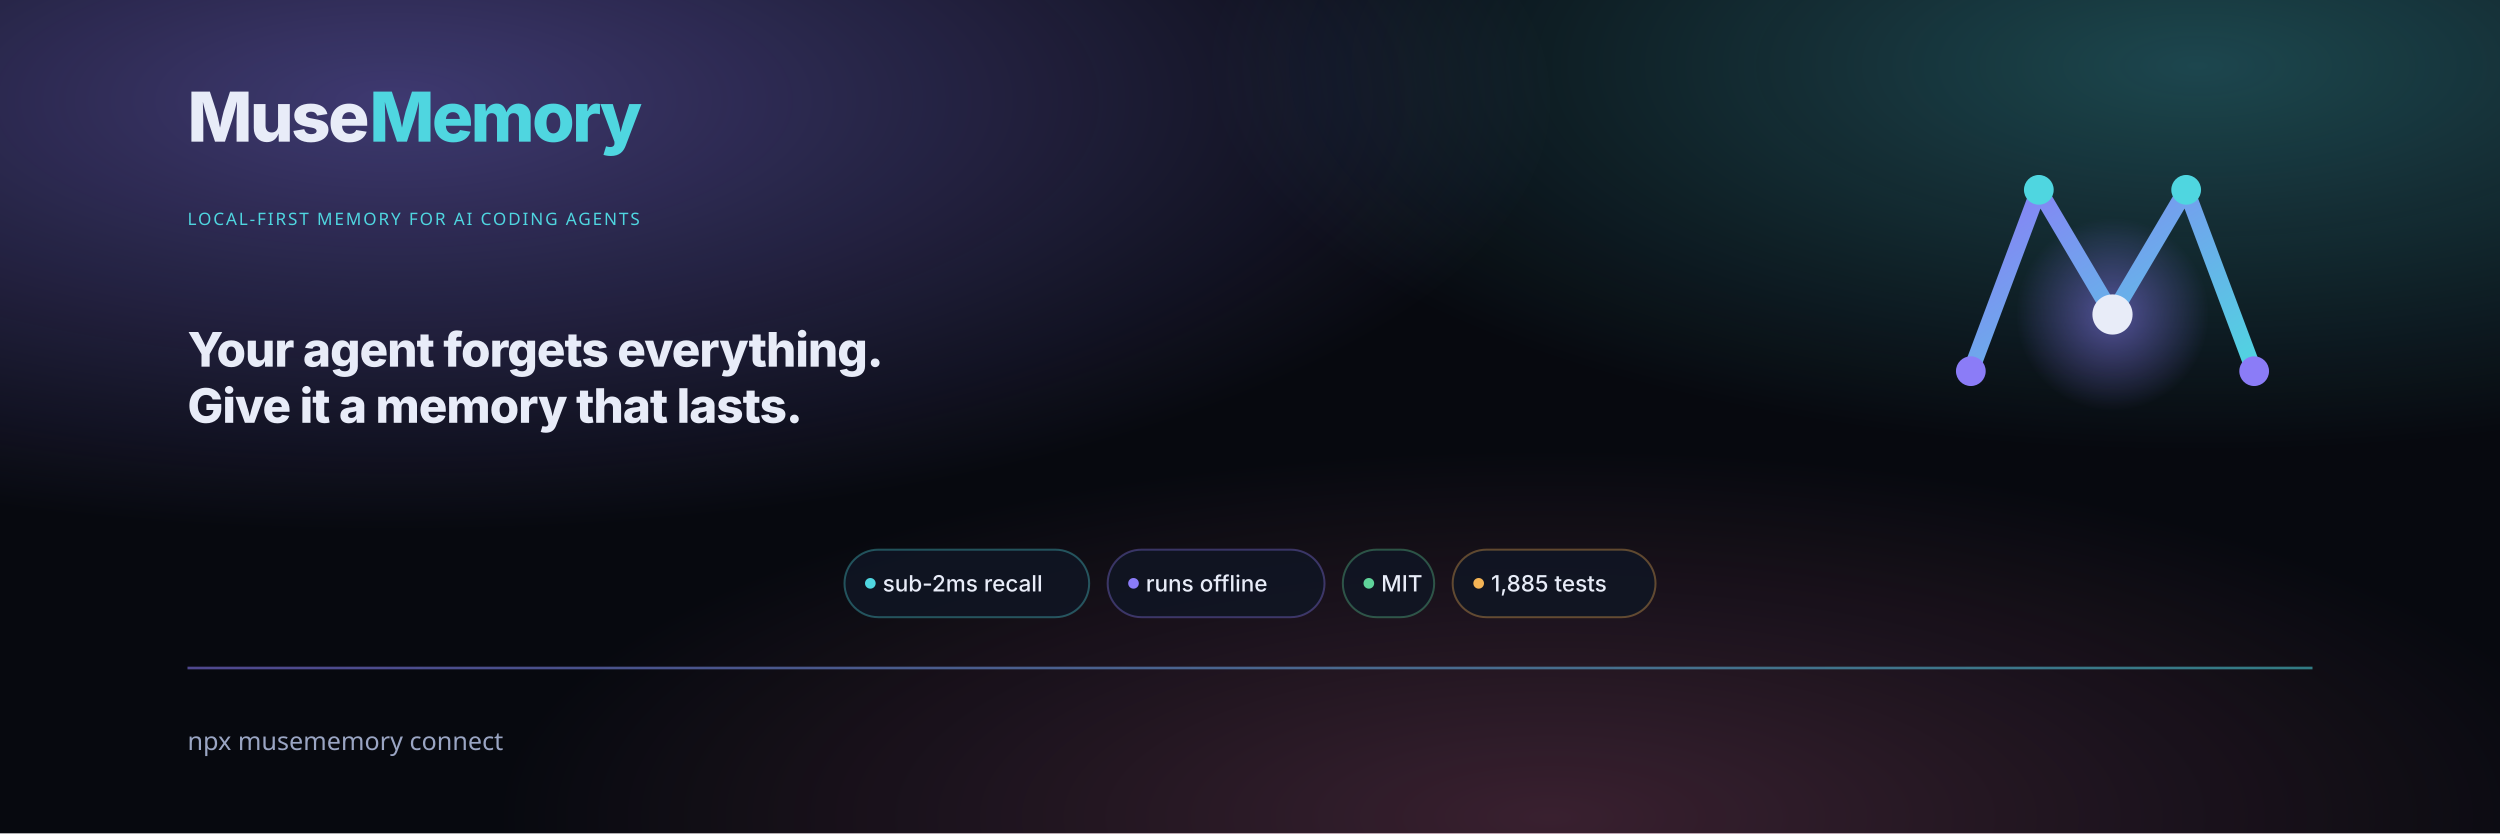
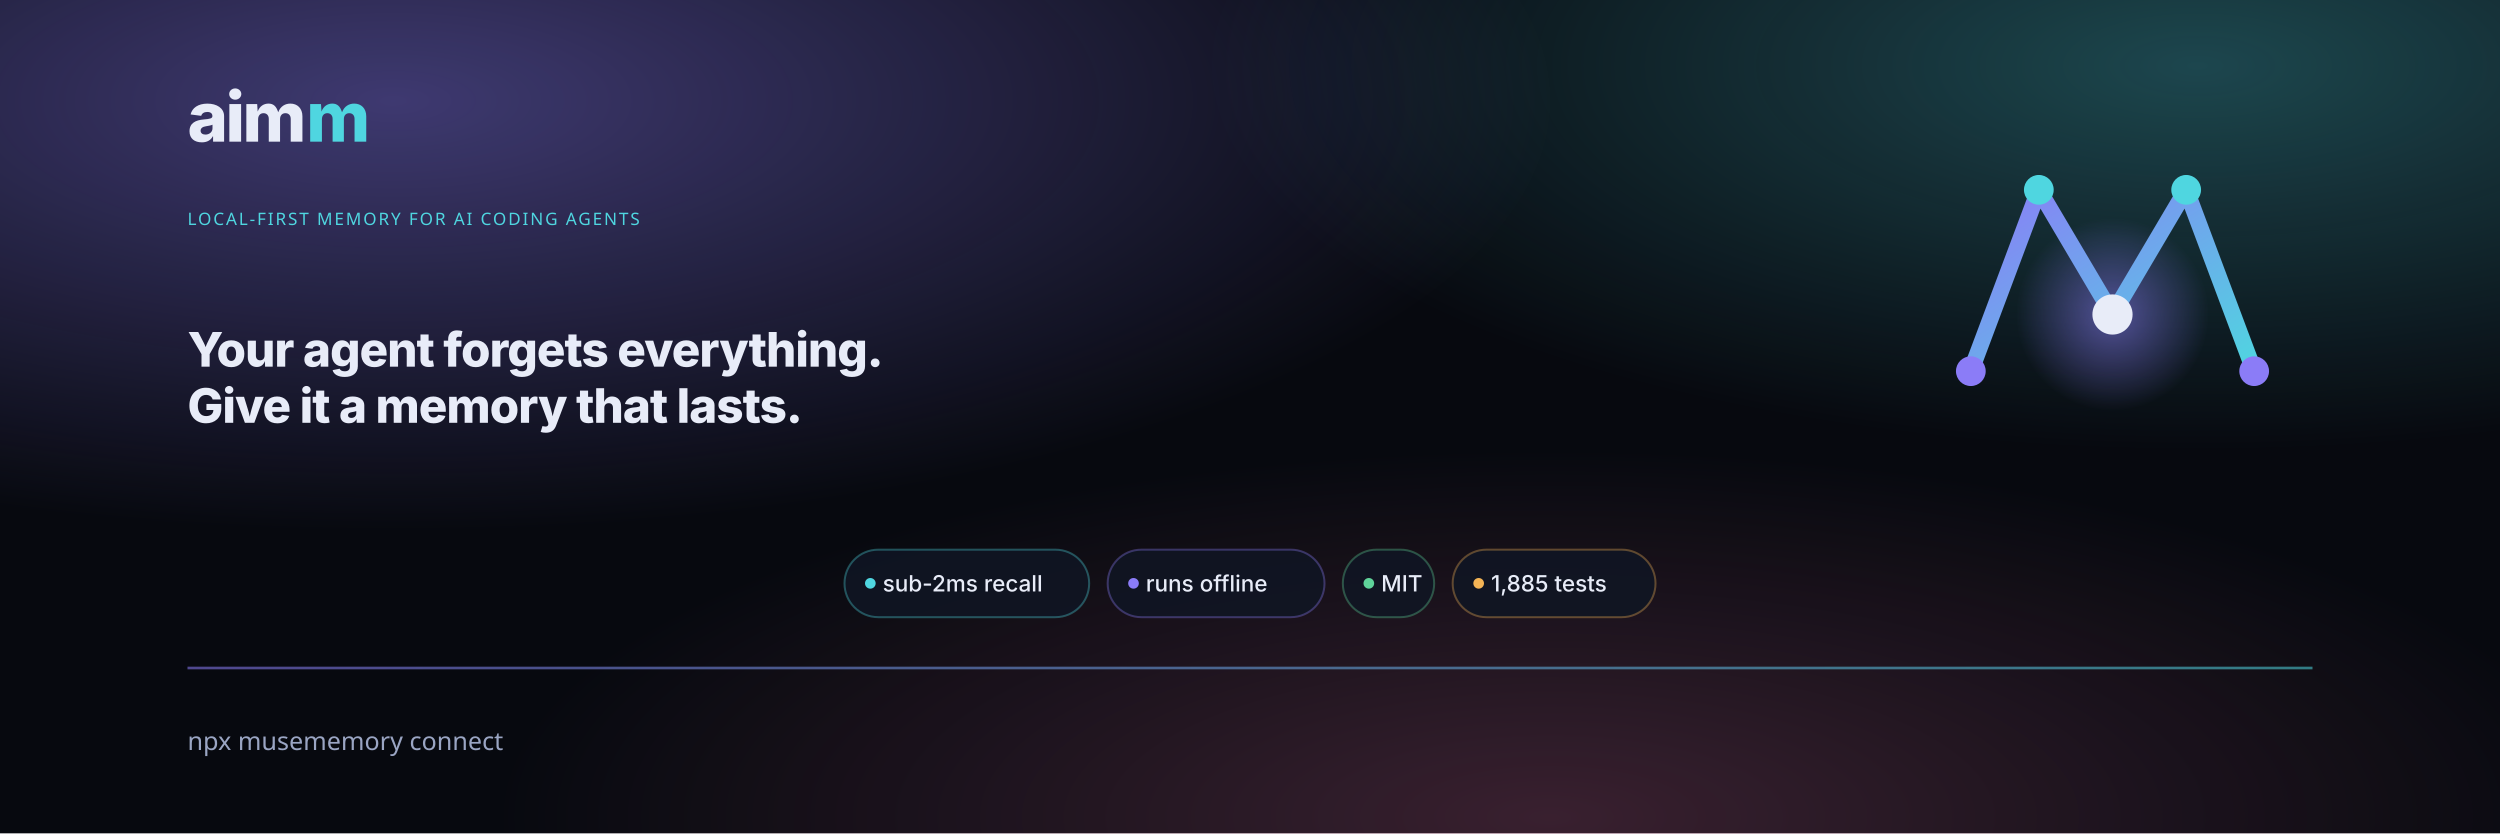
<svg xmlns="http://www.w3.org/2000/svg" width="1500" height="500" viewBox="0 0 1500 500">
  <defs>
    <linearGradient id="grad" x1="0" y1="0" x2="1" y2="1">
      <stop offset="0" stop-color="#8b7cf7" />
      <stop offset="1" stop-color="#4fd6e0" />
    </linearGradient>
    <linearGradient id="rule" x1="0" y1="0" x2="1" y2="0">
      <stop offset="0" stop-color="#8b7cf7" />
      <stop offset="1" stop-color="#4fd6e0" />
    </linearGradient>
    <radialGradient id="halo" cx="0.5" cy="0.5" r="0.5">
      <stop offset="0" stop-color="#8b7cf7" stop-opacity="0.55" />
      <stop offset="1" stop-color="#8b7cf7" stop-opacity="0" />
    </radialGradient>
    <radialGradient id="meshA" cx="0.5" cy="0.5" r="0.5">
      <stop offset="0" stop-color="#8b7cf7" stop-opacity="0.42" />
      <stop offset="1" stop-color="#8b7cf7" stop-opacity="0" />
    </radialGradient>
    <radialGradient id="meshB" cx="0.5" cy="0.5" r="0.5">
      <stop offset="0" stop-color="#4fd6e0" stop-opacity="0.30" />
      <stop offset="1" stop-color="#4fd6e0" stop-opacity="0" />
    </radialGradient>
    <radialGradient id="meshC" cx="0.5" cy="0.5" r="0.5">
      <stop offset="0" stop-color="#ff7db1" stop-opacity="0.20" />
      <stop offset="1" stop-color="#ff7db1" stop-opacity="0" />
    </radialGradient>
  </defs>
  <rect width="1500" height="500" fill="#07090f" />
  <g>
    <ellipse cx="240" cy="60" rx="690" ry="260" fill="url(#meshA)" />
    <ellipse cx="1320" cy="40" rx="600" ry="230" fill="url(#meshB)" />
    <ellipse cx="930" cy="490" rx="630" ry="220" fill="url(#meshC)" />
  </g>
-   <text x="112.5" y="85.0" font-family="Inter" font-size="41.3" font-weight="800" letter-spacing="-1.5" fill="#e8ecf8">Muse<tspan fill="#4fd6e0">Memory</tspan>
+   <text x="112.5" y="85.0" font-family="Inter" font-size="41.3" font-weight="800" letter-spacing="-1.5" fill="#e8ecf8">aim<tspan fill="#4fd6e0">m</tspan>
  </text>
  <text x="112.5" y="135.0" font-family="IBM Plex Mono" font-size="10.3" font-weight="500" letter-spacing="1.111" fill="#4fd6e0">LOCAL-FIRST MEMORY FOR AI CODING AGENTS</text>
  <text x="112.5" y="220.0" font-family="Inter" font-size="28.6" font-weight="800" letter-spacing="-0.571" fill="#e8ecf8">Your agent forgets everything.</text>
  <text x="112.5" y="253.7" font-family="Inter" font-size="28.6" font-weight="800" letter-spacing="-0.571" fill="#e8ecf8">Give it a memory that lasts.</text>
  <g>
    <rect x="506.7" y="329.8" width="146.8" height="40.5" rx="20.2" fill="#101624" fill-opacity="0.85" stroke="#4fd6e0" stroke-opacity="0.34" stroke-width="1.2" />
    <circle cx="522.2" cy="350.0" r="3.2" fill="#4fd6e0" />
    <text x="529.6" y="354.9" font-family="Inter" font-size="13.492" font-weight="500" fill="#e8ecf8">sub-2ms recall</text>
  </g>
  <g>
    <rect x="664.6" y="329.8" width="130.1" height="40.5" rx="20.2" fill="#101624" fill-opacity="0.85" stroke="#8b7cf7" stroke-opacity="0.34" stroke-width="1.2" />
    <circle cx="680.1" cy="350.0" r="3.2" fill="#8b7cf7" />
    <text x="687.5" y="354.9" font-family="Inter" font-size="13.492" font-weight="500" fill="#e8ecf8">runs offline</text>
  </g>
  <g>
    <rect x="805.7" y="329.8" width="54.8" height="40.5" rx="20.2" fill="#101624" fill-opacity="0.85" stroke="#5fd39a" stroke-opacity="0.34" stroke-width="1.2" />
    <circle cx="821.3" cy="350.0" r="3.2" fill="#5fd39a" />
    <text x="828.7" y="354.9" font-family="Inter" font-size="13.492" font-weight="500" fill="#e8ecf8">MIT</text>
  </g>
  <g>
    <rect x="871.6" y="329.8" width="121.7" height="40.5" rx="20.2" fill="#101624" fill-opacity="0.85" stroke="#f5b455" stroke-opacity="0.34" stroke-width="1.2" />
    <circle cx="887.2" cy="350.0" r="3.2" fill="#f5b455" />
    <text x="894.6" y="354.9" font-family="Inter" font-size="13.492" font-weight="500" fill="#e8ecf8">1,885 tests</text>
  </g>
  <rect x="112.5" y="400.0" width="1275.0" height="1.6" fill="url(#rule)" opacity="0.55" />
  <text x="112.5" y="450.0" font-family="IBM Plex Mono" font-size="15.1" font-weight="500" fill="#9aa5c3">npx musememory connect</text>
  <circle cx="1267.50" cy="188.70" r="57.80" fill="url(#halo)" />
  <polyline points="1182.50,222.70 1223.30,113.90 1267.50,188.70 1311.70,113.90 1352.50,222.70" fill="none" stroke="url(#grad)" stroke-width="9.75" stroke-linecap="round" stroke-linejoin="round" />
  <circle cx="1182.50" cy="222.70" r="8.92" fill="#8b7cf7" />
  <circle cx="1223.30" cy="113.90" r="8.92" fill="#4fd6e0" />
  <circle cx="1311.70" cy="113.90" r="8.92" fill="#4fd6e0" />
  <circle cx="1352.50" cy="222.70" r="8.92" fill="#8b7cf7" />
  <circle cx="1267.50" cy="188.70" r="12.05" fill="#e8ecf8" />
</svg>
